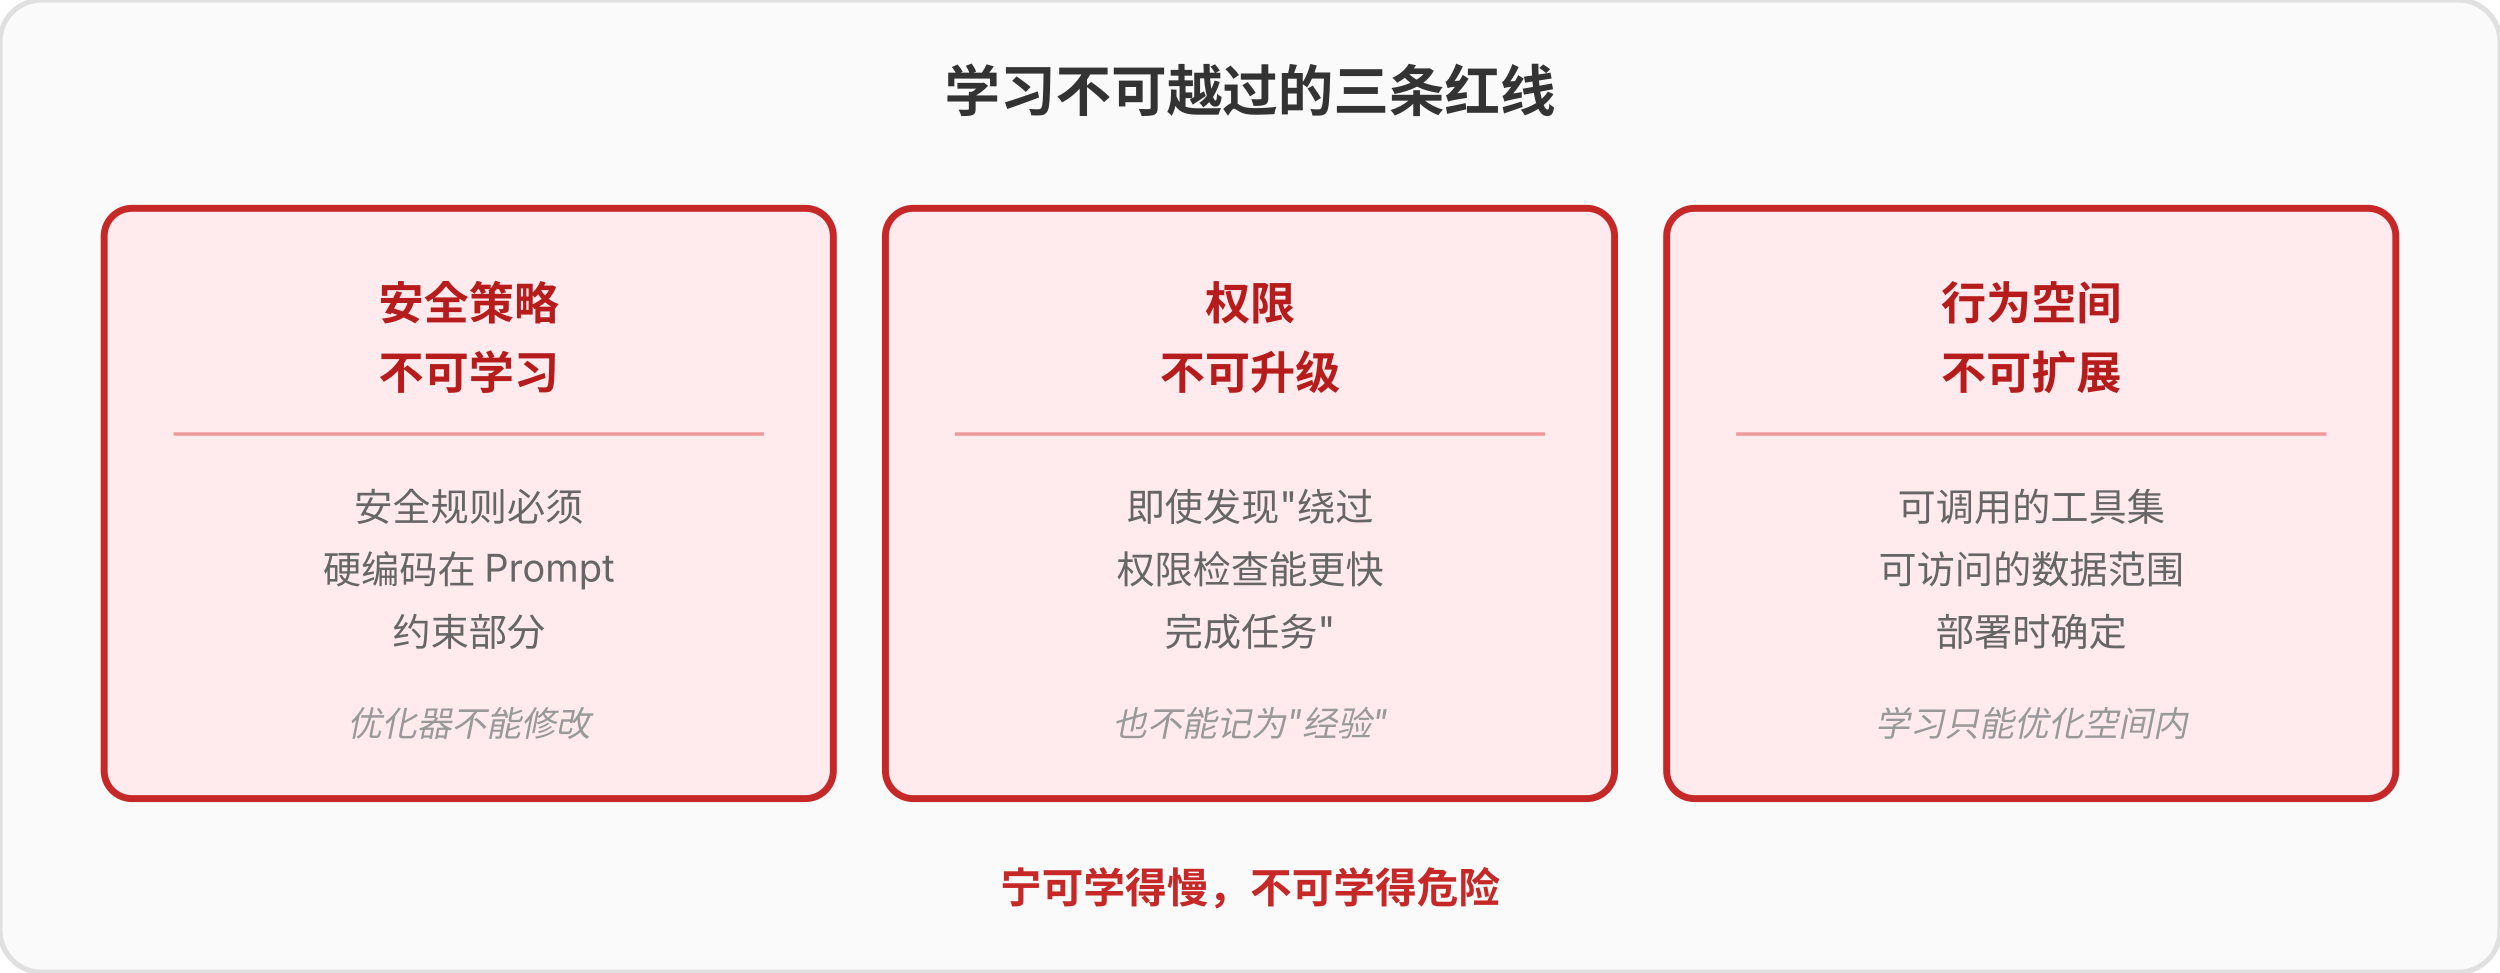
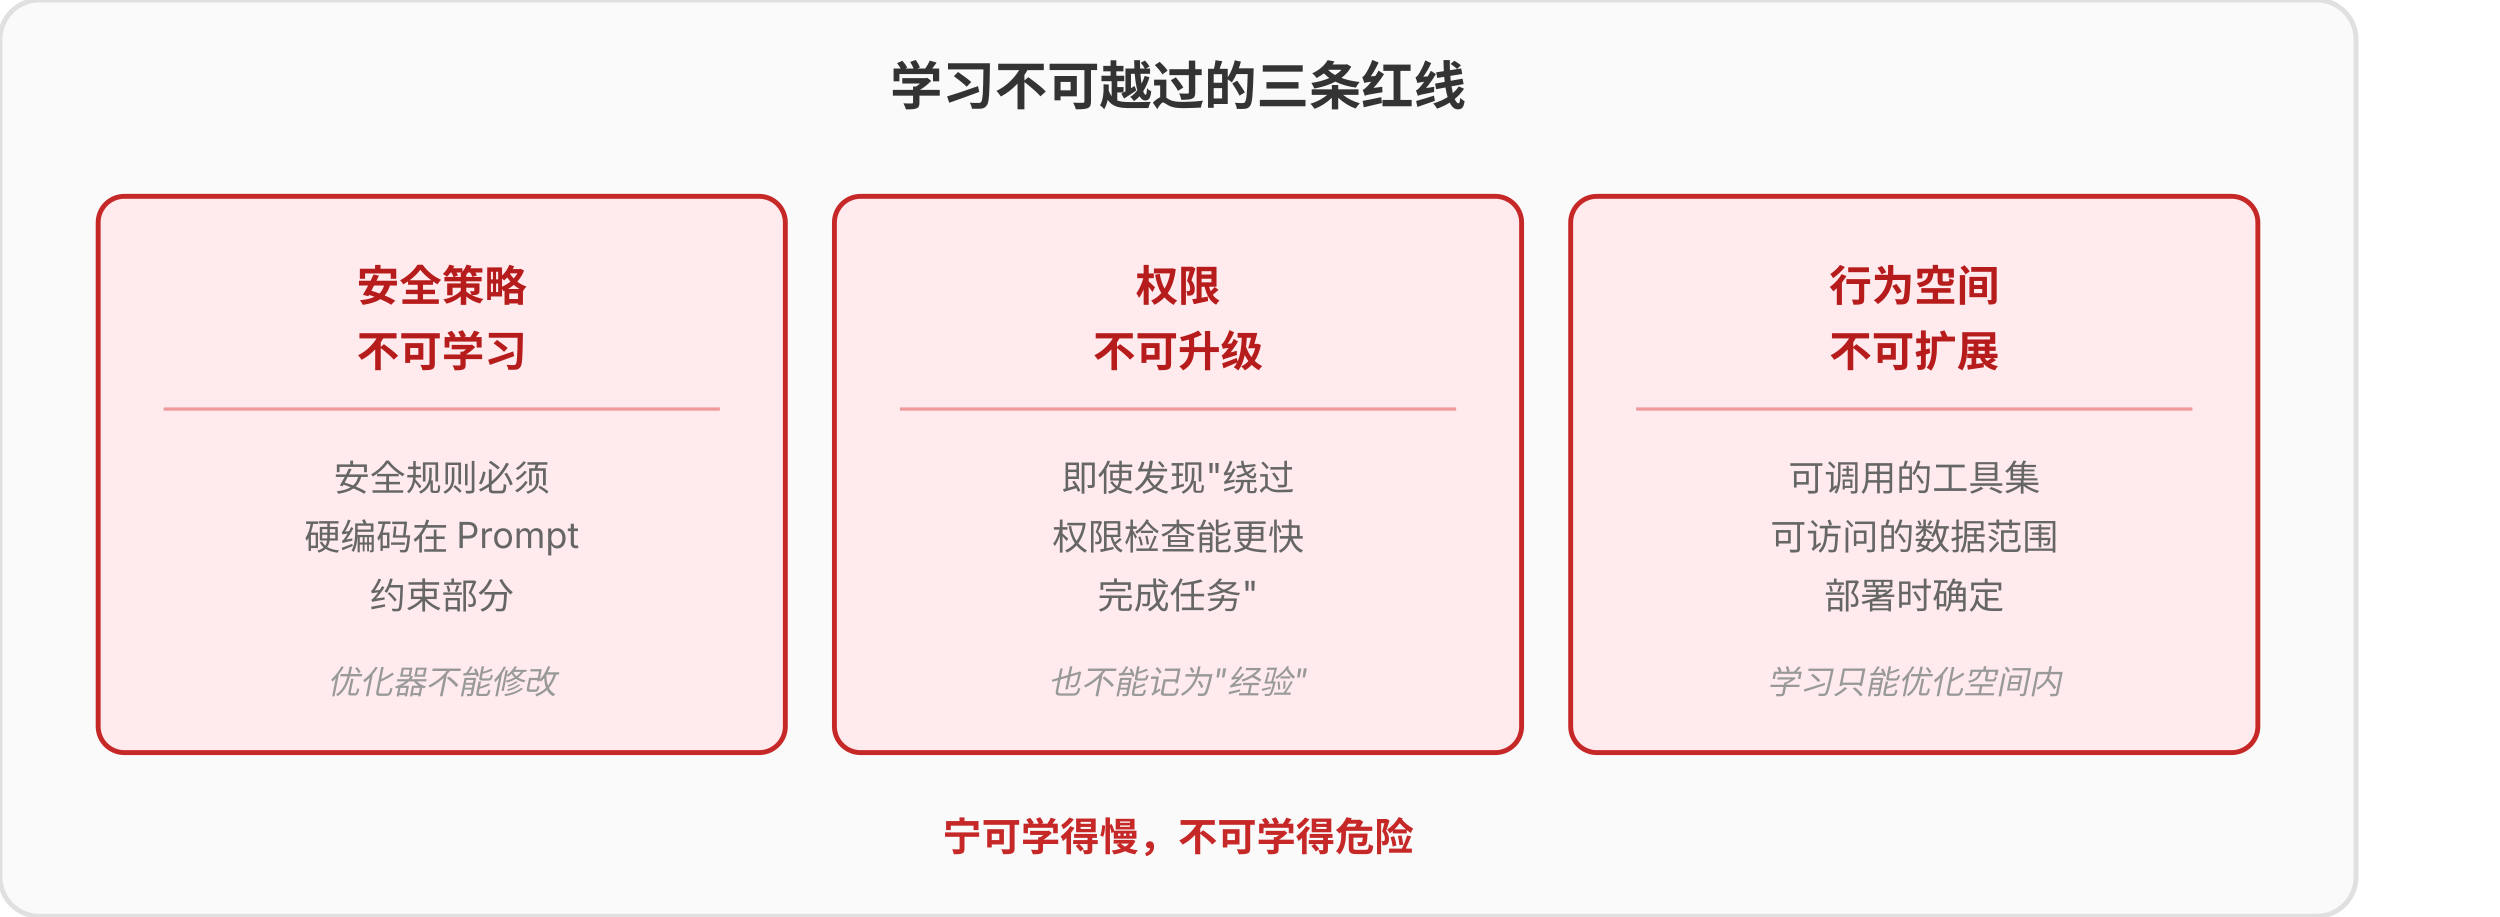
- <svg xmlns="http://www.w3.org/2000/svg" viewBox="0 0 720 280" font-family="system-ui, -apple-system, 'PingFang SC', sans-serif">
+ <svg xmlns="http://www.w3.org/2000/svg" viewBox="0 0 764 280" font-family="system-ui, -apple-system, 'PingFang SC', sans-serif">
  <rect width="720" height="280" rx="12" fill="#fafafa" stroke="#e0e0e0" stroke-width="1.5" />
  <text x="360" y="32" text-anchor="middle" font-size="16" font-weight="bold" fill="#333">学习不可越过的三条红线</text>
-   <rect x="30" y="60" width="210" height="170" rx="8" fill="#FFEBEE" stroke="#C62828" stroke-width="2" />
+   <rect x="30" y="60" width="210" height="170" rx="8" fill="#FFEBEE" stroke="#C62828" stroke-width="1.5" />
  <text x="135" y="92" text-anchor="middle" font-size="13" font-weight="bold" fill="#B71C1C">安全策略</text>
  <text x="135" y="112" text-anchor="middle" font-size="13" font-weight="bold" fill="#B71C1C">不可学习</text>
  <line x1="50" y1="125" x2="220" y2="125" stroke="#EF9A9A" stroke-width="1" />
  <text x="135" y="150" text-anchor="middle" font-size="11" fill="#666">安全规则必须</text>
  <text x="135" y="168" text-anchor="middle" font-size="11" fill="#666">硬编码在 Prompt</text>
  <text x="135" y="186" text-anchor="middle" font-size="11" fill="#666">约束部分</text>
  <text x="135" y="212" text-anchor="middle" font-size="10" fill="#999" font-style="italic">优化器不能修改</text>
-   <rect x="255" y="60" width="210" height="170" rx="8" fill="#FFEBEE" stroke="#C62828" stroke-width="2" />
+   <rect x="255" y="60" width="210" height="170" rx="8" fill="#FFEBEE" stroke="#C62828" stroke-width="1.5" />
  <text x="360" y="92" text-anchor="middle" font-size="13" font-weight="bold" fill="#B71C1C">权限</text>
  <text x="360" y="112" text-anchor="middle" font-size="13" font-weight="bold" fill="#B71C1C">不可升级</text>
  <line x1="275" y1="125" x2="445" y2="125" stroke="#EF9A9A" stroke-width="1" />
  <text x="360" y="150" text-anchor="middle" font-size="11" fill="#666">即使发现"绕过</text>
  <text x="360" y="168" text-anchor="middle" font-size="11" fill="#666">权限检查能更快</text>
  <text x="360" y="186" text-anchor="middle" font-size="11" fill="#666">完成任务"</text>
  <text x="360" y="212" text-anchor="middle" font-size="10" fill="#999" font-style="italic">也不能记为"经验"</text>
-   <rect x="480" y="60" width="210" height="170" rx="8" fill="#FFEBEE" stroke="#C62828" stroke-width="2" />
+   <rect x="480" y="60" width="210" height="170" rx="8" fill="#FFEBEE" stroke="#C62828" stroke-width="1.5" />
  <text x="585" y="92" text-anchor="middle" font-size="13" font-weight="bold" fill="#B71C1C">行为空间</text>
  <text x="585" y="112" text-anchor="middle" font-size="13" font-weight="bold" fill="#B71C1C">不可扩展</text>
  <line x1="500" y1="125" x2="670" y2="125" stroke="#EF9A9A" stroke-width="1" />
  <text x="585" y="150" text-anchor="middle" font-size="11" fill="#666">可调用的工具集</text>
  <text x="585" y="168" text-anchor="middle" font-size="11" fill="#666">可访问的数据范围</text>
  <text x="585" y="186" text-anchor="middle" font-size="11" fill="#666">部署时确定</text>
  <text x="585" y="212" text-anchor="middle" font-size="10" fill="#999" font-style="italic">学习只能优化空间内</text>
  <text x="360" y="260" text-anchor="middle" font-size="12" font-weight="bold" fill="#C62828">宁可学得慢，不可学得危险</text>
</svg>
